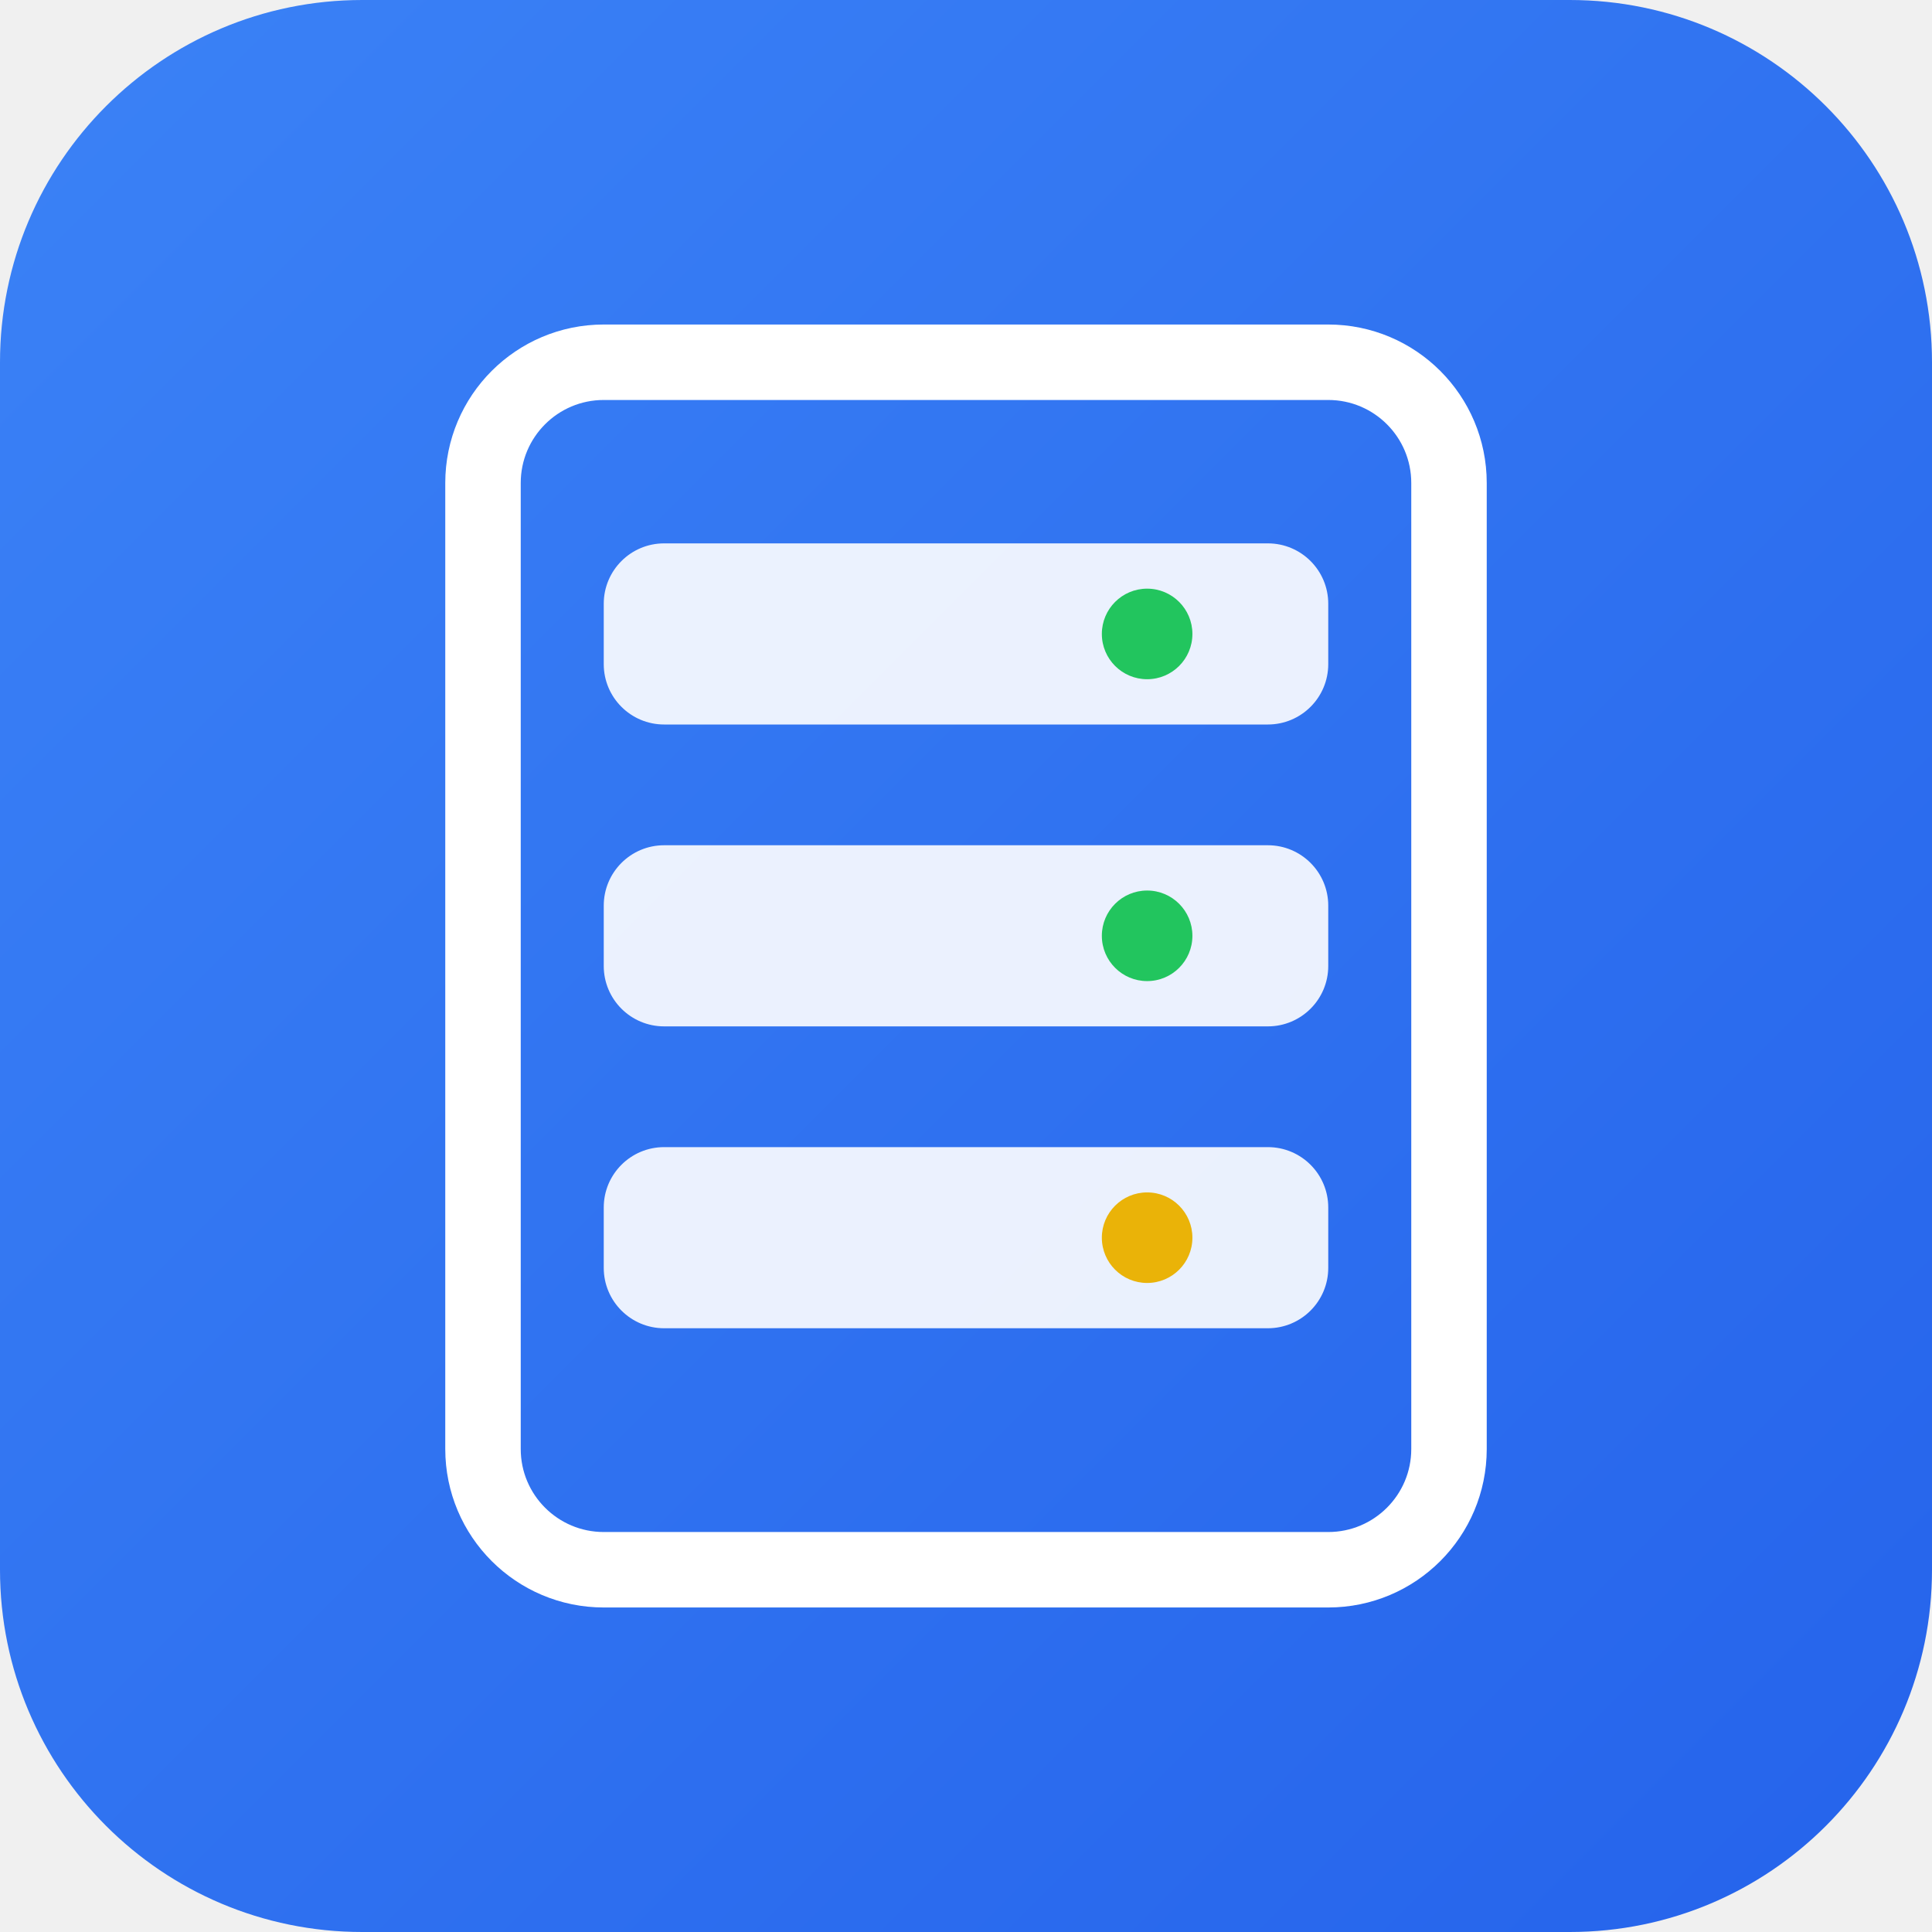
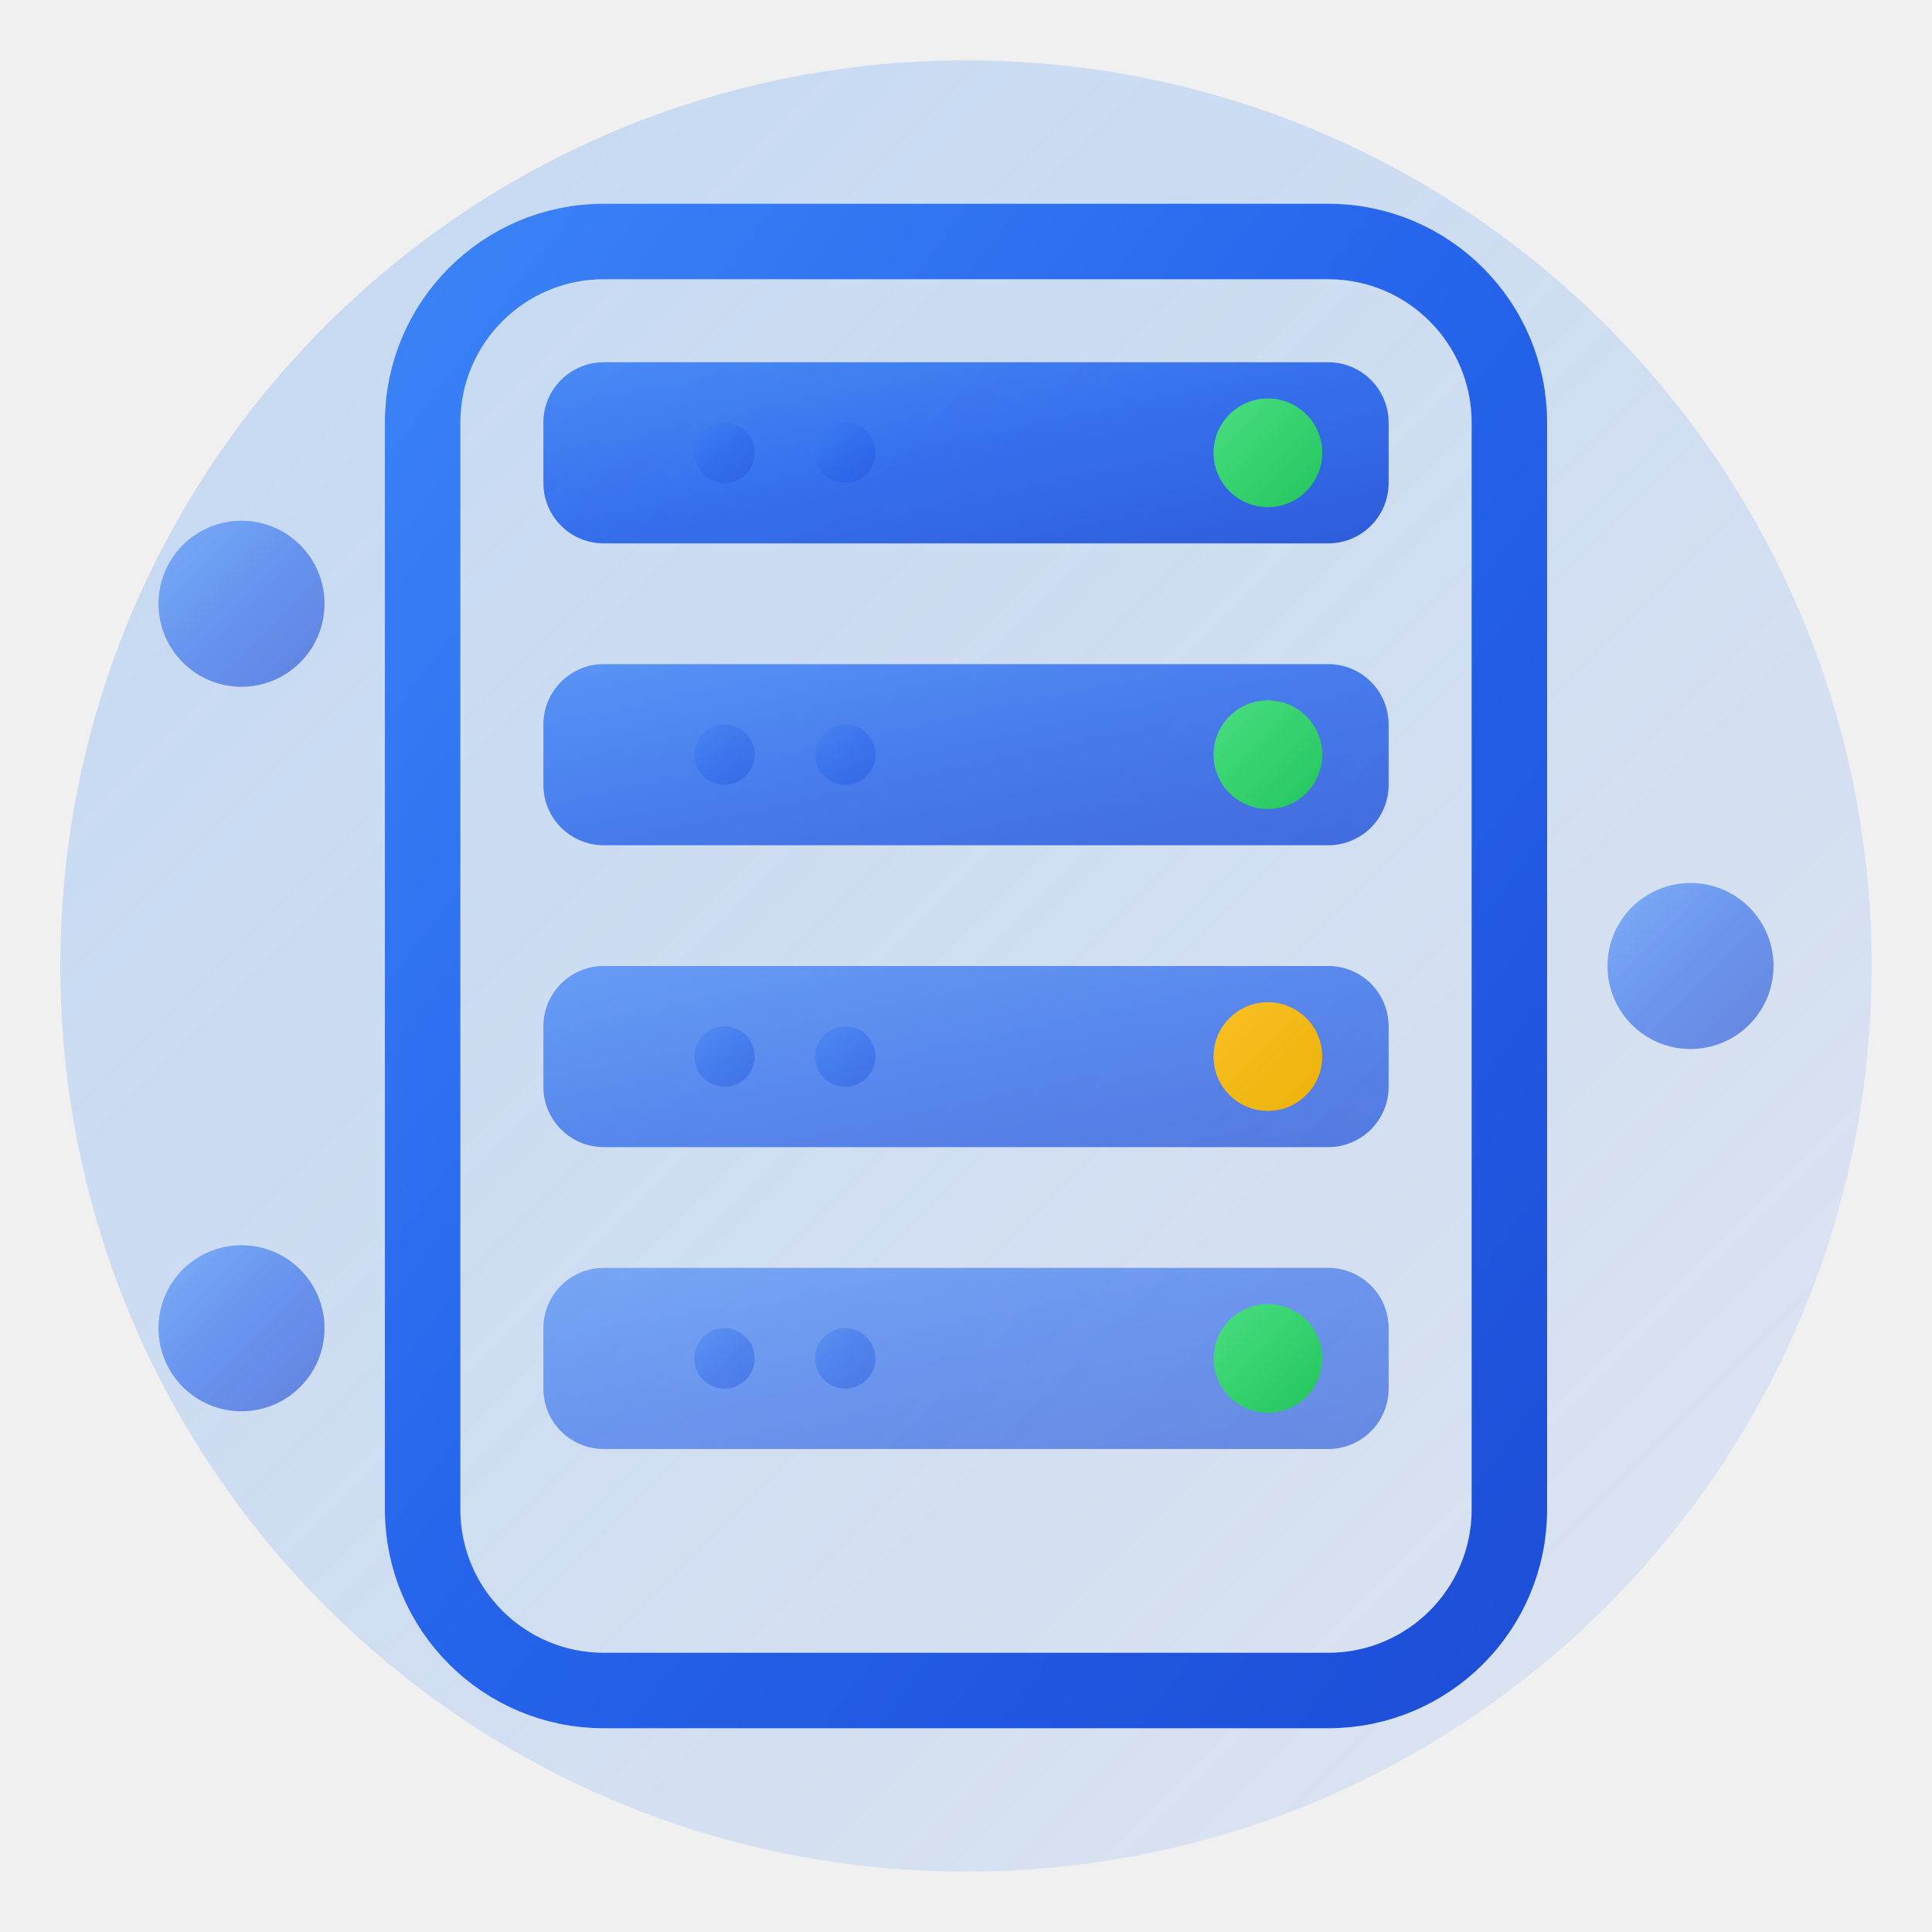
<svg xmlns="http://www.w3.org/2000/svg" viewBox="0 0 64 64" width="64" height="64">
  <defs>
-     <linearGradient id="grad1" x1="0%" y1="0%" x2="100%" y2="100%">
+     <linearGradient id="logoPrimaryGrad" x1="0%" y1="0%" x2="100%" y2="100%">
      <stop offset="0%" style="stop-color:#3b82f6;stop-opacity:1" />
-       <stop offset="100%" style="stop-color:#2563eb;stop-opacity:1" />
+       <stop offset="50%" style="stop-color:#2563eb;stop-opacity:1" />
+       <stop offset="100%" style="stop-color:#1d4ed8;stop-opacity:1" />
+     </linearGradient>
+     <linearGradient id="logoBgGrad" x1="0%" y1="0%" x2="100%" y2="100%">
+       <stop offset="0%" style="stop-color:#60a5fa;stop-opacity:0.3" />
+       <stop offset="100%" style="stop-color:#3b82f6;stop-opacity:0.1" />
+     </linearGradient>
+     <linearGradient id="ledGreenGrad" x1="0%" y1="0%" x2="100%" y2="100%">
+       <stop offset="0%" style="stop-color:#4ade80;stop-opacity:1" />
+       <stop offset="100%" style="stop-color:#22c55e;stop-opacity:1" />
+     </linearGradient>
+     <linearGradient id="ledAmberGrad" x1="0%" y1="0%" x2="100%" y2="100%">
+       <stop offset="0%" style="stop-color:#fbbf24;stop-opacity:1" />
+       <stop offset="100%" style="stop-color:#eab308;stop-opacity:1" />
    </linearGradient>
  </defs>
-   <rect width="64" height="64" rx="12" fill="url(#grad1)" />
-   <g fill="white">
-     <rect x="16" y="12" width="32" height="40" rx="4" fill="none" stroke="white" stroke-width="2.5" />
-     <rect x="20" y="18" width="24" height="6" rx="2" fill="white" opacity="0.9" />
-     <rect x="20" y="28" width="24" height="6" rx="2" fill="white" opacity="0.9" />
-     <rect x="20" y="38" width="24" height="6" rx="2" fill="white" opacity="0.9" />
-     <circle cx="38" cy="21" r="1.5" fill="#22c55e" />
-     <circle cx="38" cy="31" r="1.5" fill="#22c55e" />
-     <circle cx="38" cy="41" r="1.5" fill="#eab308" />
+   <circle cx="32" cy="32" r="30" fill="url(#logoBgGrad)" />
+   <g>
+     <rect x="14" y="8" width="36" height="48" rx="6" fill="none" stroke="url(#logoPrimaryGrad)" stroke-width="2.5" />
+     <line x1="14" y1="20" x2="50" y2="20" stroke="url(#logoPrimaryGrad)" stroke-width="1" opacity="0.3" />
+     <line x1="14" y1="32" x2="50" y2="32" stroke="url(#logoPrimaryGrad)" stroke-width="1" opacity="0.3" />
+     <line x1="14" y1="44" x2="50" y2="44" stroke="url(#logoPrimaryGrad)" stroke-width="1" opacity="0.3" />
+     <rect x="18" y="12" width="28" height="6" rx="2" fill="url(#logoPrimaryGrad)" opacity="0.9" />
+     <rect x="18" y="22" width="28" height="6" rx="2" fill="url(#logoPrimaryGrad)" opacity="0.8" />
+     <rect x="18" y="32" width="28" height="6" rx="2" fill="url(#logoPrimaryGrad)" opacity="0.7" />
+     <rect x="18" y="42" width="28" height="6" rx="2" fill="url(#logoPrimaryGrad)" opacity="0.6" />
+     <circle cx="42" cy="15" r="1.8" fill="url(#ledGreenGrad)" />
+     <circle cx="42" cy="25" r="1.8" fill="url(#ledGreenGrad)" />
+     <circle cx="42" cy="35" r="1.8" fill="url(#ledAmberGrad)" />
+     <circle cx="42" cy="45" r="1.8" fill="url(#ledGreenGrad)" />
+   </g>
+   <g stroke="url(#logoPrimaryGrad)" stroke-width="1.5" fill="none" opacity="0.6">
+     <path d="M 8 20 Q 10 20, 14 20" />
+     <circle cx="8" cy="20" r="2" fill="url(#logoPrimaryGrad)" />
+     <path d="M 8 44 Q 10 44, 14 44" />
+     <circle cx="8" cy="44" r="2" fill="url(#logoPrimaryGrad)" />
+     <path d="M 50 32 Q 54 32, 56 32" />
+     <circle cx="56" cy="32" r="2" fill="url(#logoPrimaryGrad)" />
+   </g>
+   <g fill="url(#logoPrimaryGrad)" opacity="0.4">
+     <circle cx="24" cy="15" r="1" />
+     <circle cx="28" cy="15" r="1" />
+     <circle cx="24" cy="25" r="1" />
+     <circle cx="28" cy="25" r="1" />
+     <circle cx="24" cy="35" r="1" />
+     <circle cx="28" cy="35" r="1" />
+     <circle cx="24" cy="45" r="1" />
+     <circle cx="28" cy="45" r="1" />
  </g>
</svg>
